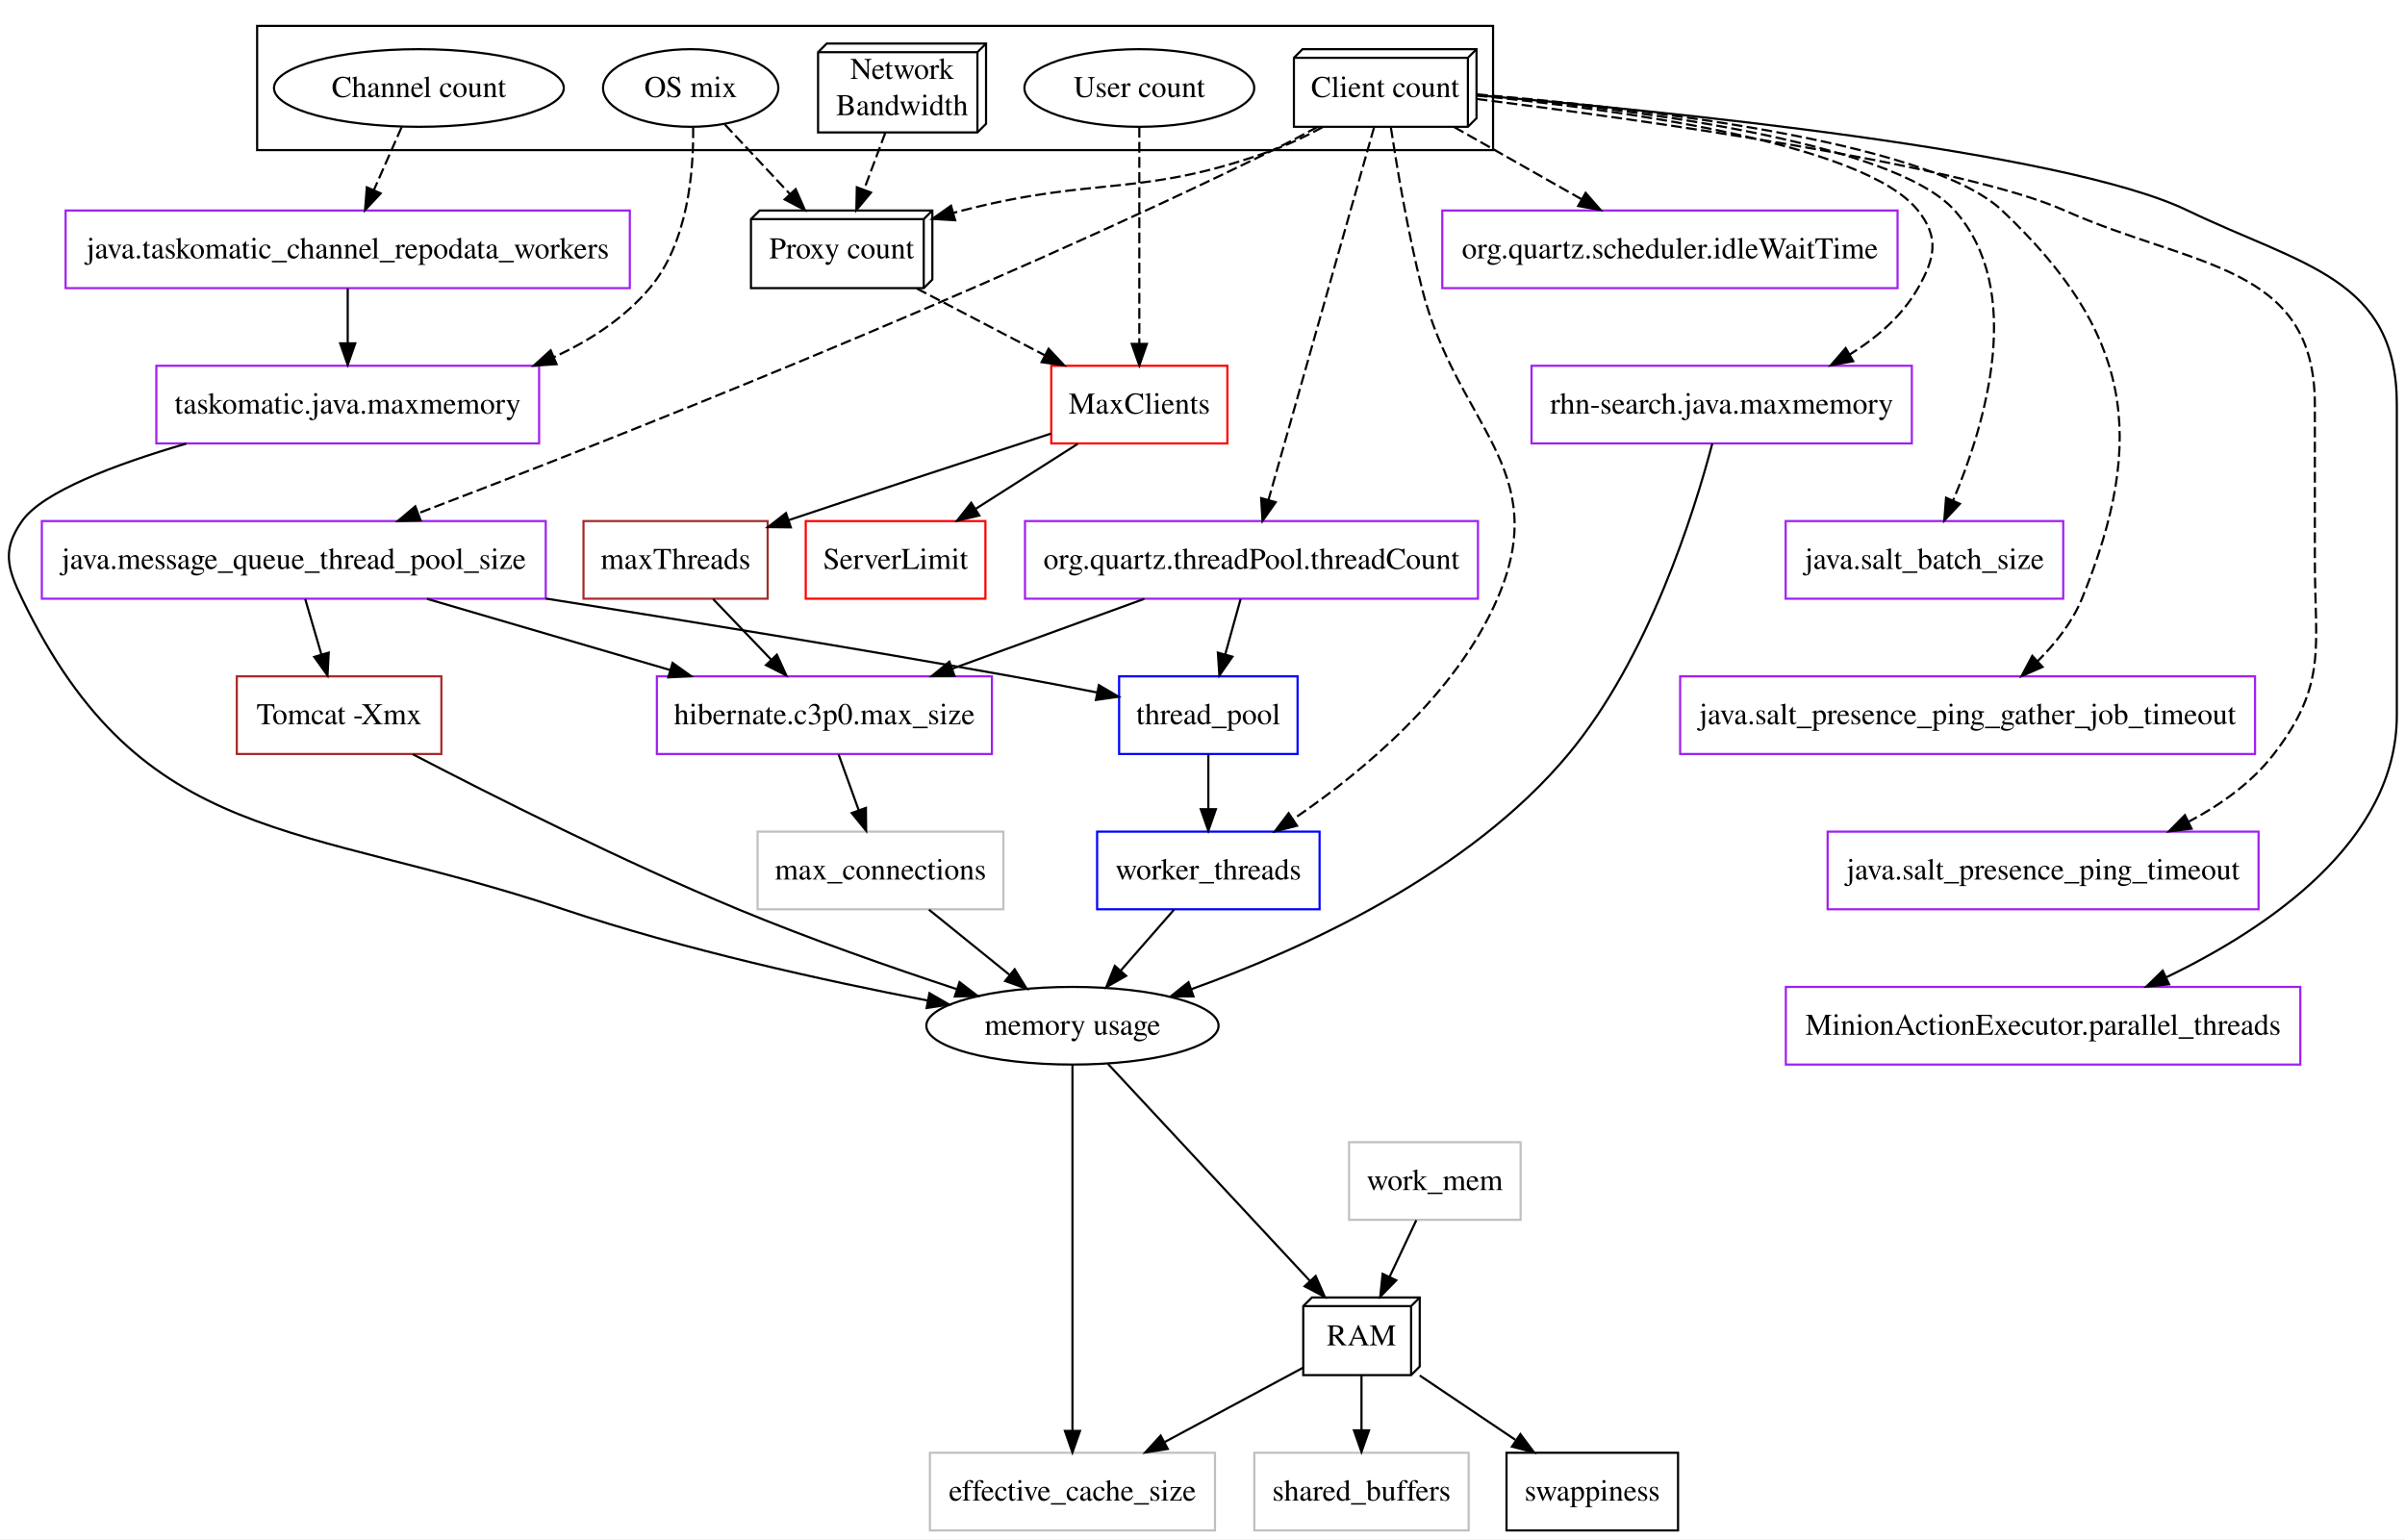
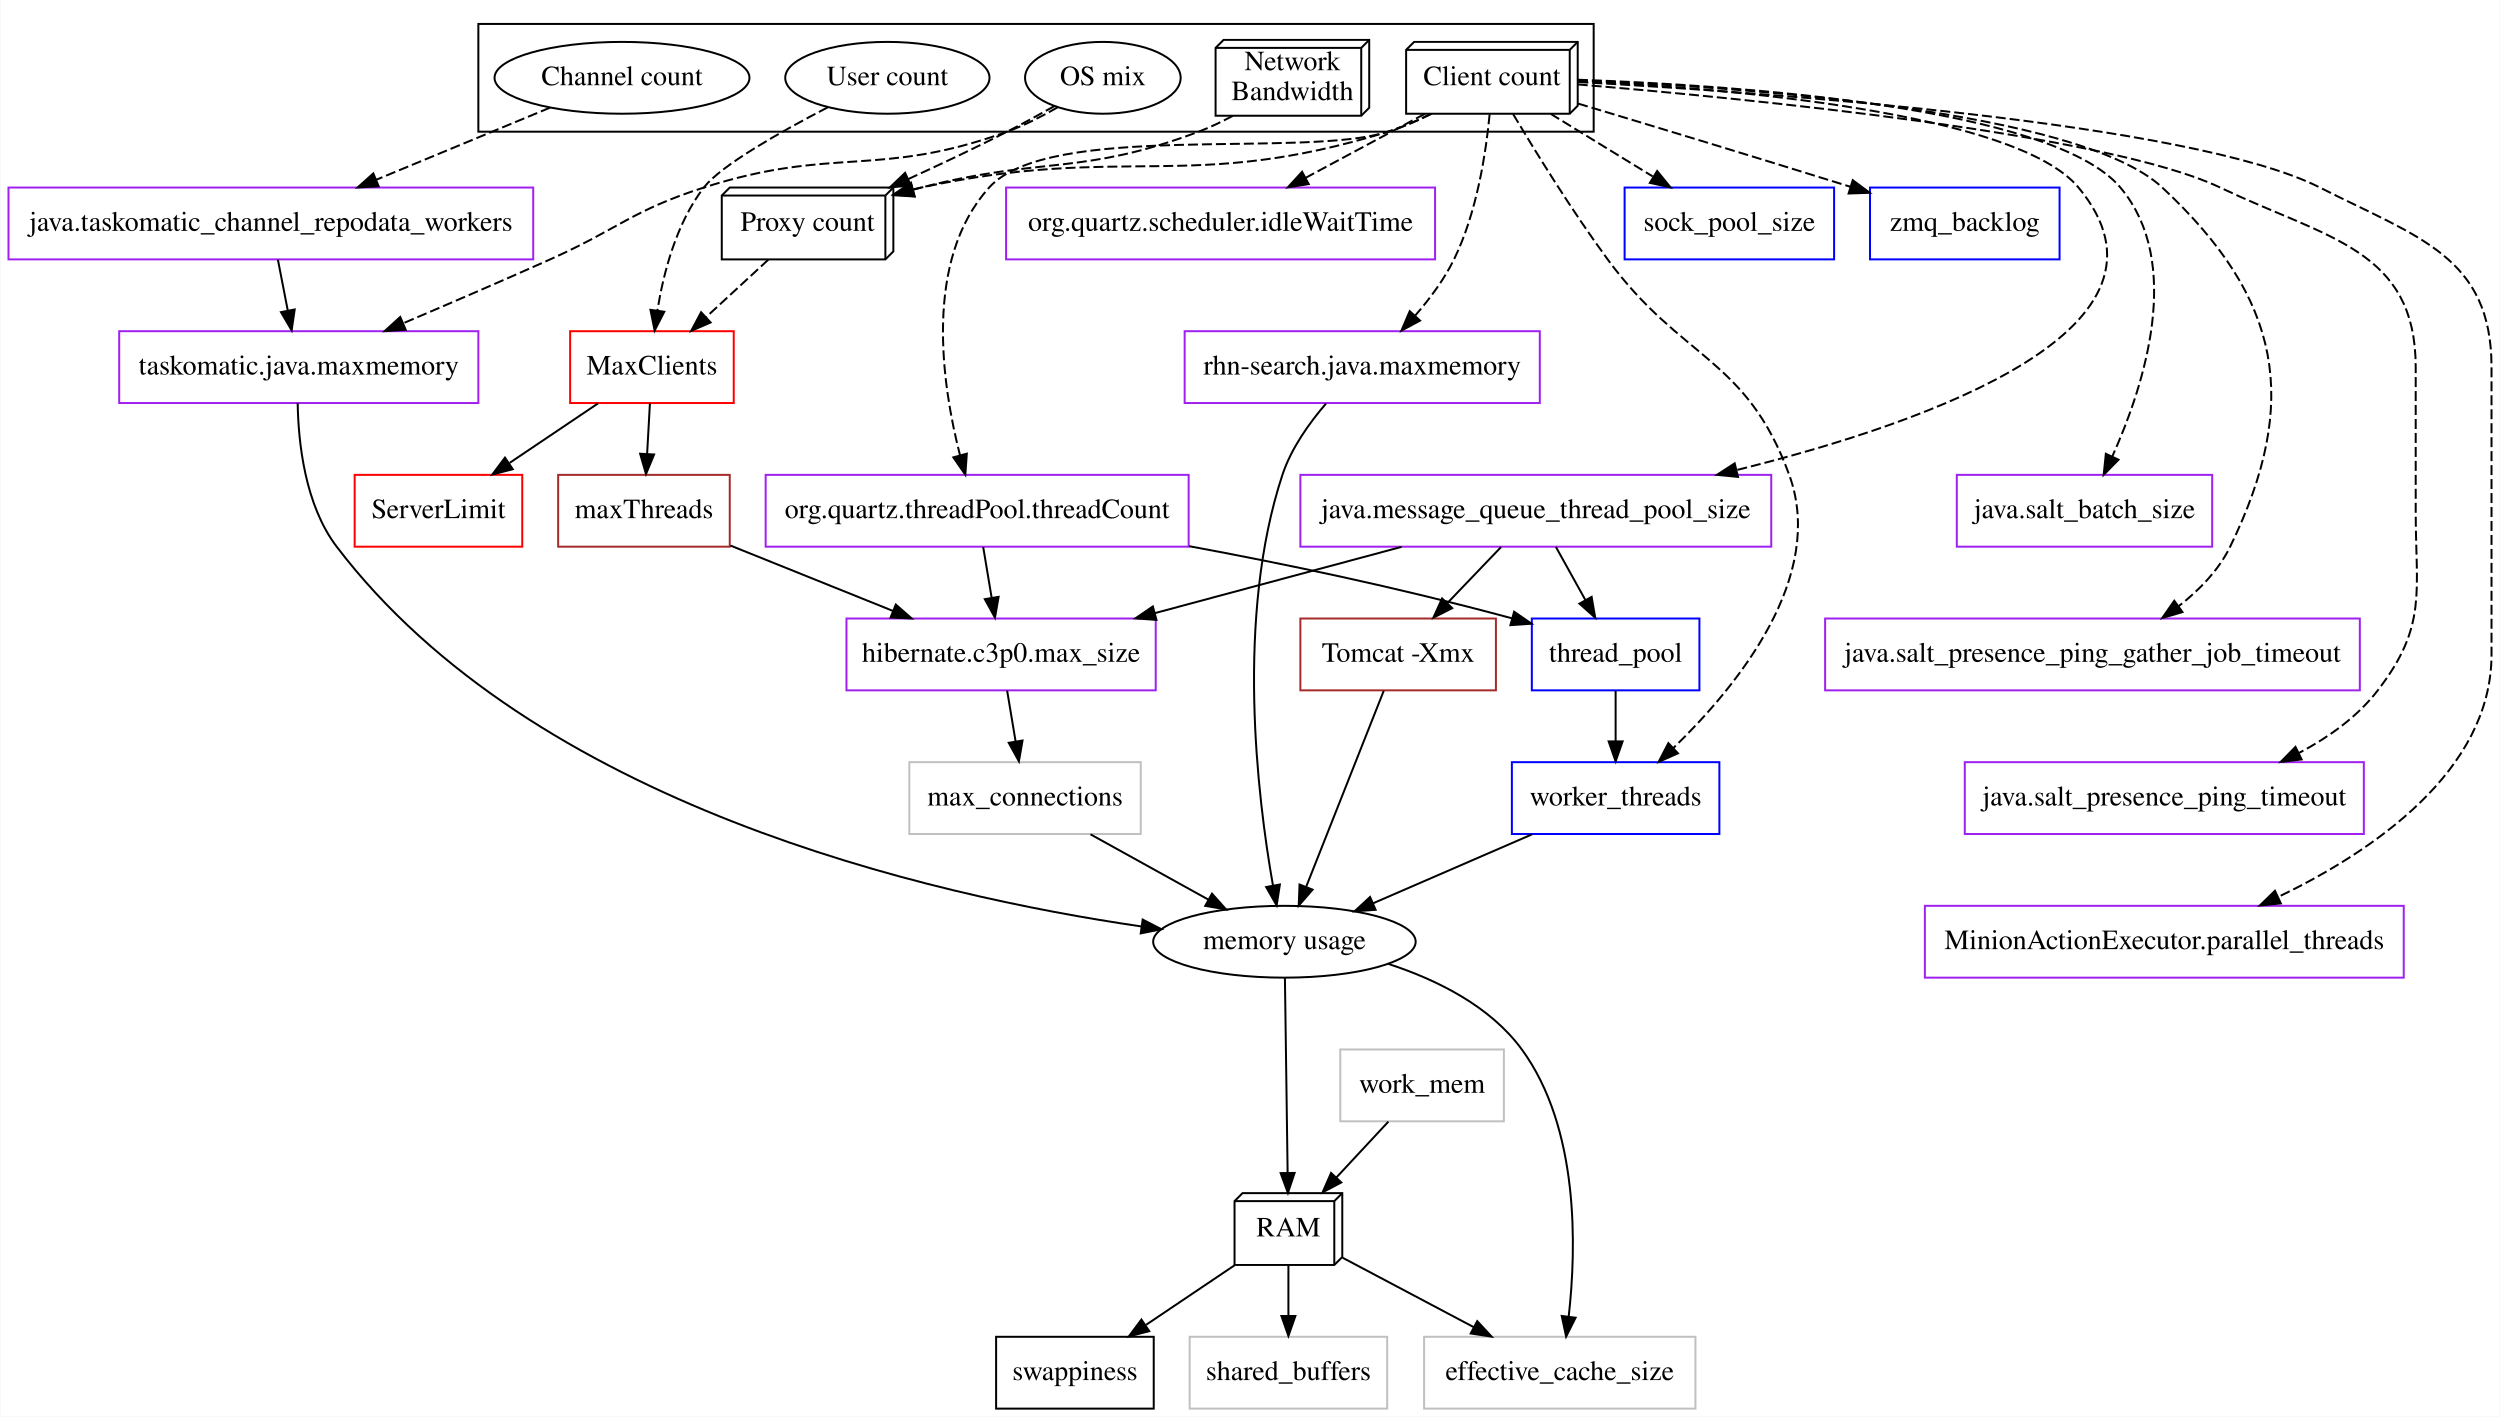
- <svg xmlns="http://www.w3.org/2000/svg" width="1115pt" height="714pt" viewBox="0 0 1115 714">
-   <g id="graph0" class="graph" transform="scale(1 1) rotate(0) translate(4 709.6)">
-     <polygon fill="#ffffff" stroke="transparent" points="-4,4 -4,-709.6 1111.209,-709.6 1111.209,4 -4,4" />
+ <svg xmlns="http://www.w3.org/2000/svg" width="1253pt" height="710pt" viewBox="0.00 0.00 1252.50 710.00">
+   <g id="graph0" class="graph" transform="scale(1 1) rotate(0) translate(4 706)">
+     <polygon fill="#ffffff" stroke="transparent" points="-4,4 -4,-706 1248.5,-706 1248.5,4 -4,4" />
    <g id="clust1" class="cluster">
-       <polygon fill="none" stroke="#000000" points="115.209,-640 115.209,-697.6 688.209,-697.6 688.209,-640 115.209,-640" />
+       <polygon fill="none" stroke="#000000" points="235.5,-640 235.5,-694 794.5,-694 794.5,-640 235.5,-640" />
    </g>
    <g id="node1" class="node">
-       <polygon fill="none" stroke="#000000" points="453.149,-689.402 379.269,-689.402 375.269,-685.402 375.269,-648.198 449.149,-648.198 453.149,-652.198 453.149,-689.402" />
-       <polyline fill="none" stroke="#000000" points="449.149,-685.402 375.269,-685.402 " />
-       <polyline fill="none" stroke="#000000" points="449.149,-685.402 449.149,-648.198 " />
-       <polyline fill="none" stroke="#000000" points="449.149,-685.402 453.149,-689.402 " />
-       <text text-anchor="middle" x="414.209" y="-673" font-family="Times,serif" font-size="14.00" fill="#000000">Network</text>
-       <text text-anchor="middle" x="414.209" y="-656.2" font-family="Times,serif" font-size="14.00" fill="#000000">Bandwidth</text>
+       <polygon fill="none" stroke="#000000" points="682,-686 609,-686 605,-682 605,-648 678,-648 682,-652 682,-686" />
+       <polyline fill="none" stroke="#000000" points="678,-682 605,-682 " />
+       <polyline fill="none" stroke="#000000" points="678,-682 678,-648 " />
+       <polyline fill="none" stroke="#000000" points="678,-682 682,-686 " />
+       <text text-anchor="middle" x="643.5" y="-670.8" font-family="Times,serif" font-size="14.00" fill="#000000">Network</text>
+       <text text-anchor="middle" x="643.5" y="-655.8" font-family="Times,serif" font-size="14.00" fill="#000000">Bandwidth</text>
    </g>
    <g id="node13" class="node">
-       <polygon fill="none" stroke="#000000" points="428.258,-612 348.161,-612 344.161,-608 344.161,-576 424.258,-576 428.258,-580 428.258,-612" />
-       <polyline fill="none" stroke="#000000" points="424.258,-608 344.161,-608 " />
-       <polyline fill="none" stroke="#000000" points="424.258,-608 424.258,-576 " />
-       <polyline fill="none" stroke="#000000" points="424.258,-608 428.258,-612 " />
-       <text text-anchor="middle" x="386.209" y="-589.8" font-family="Times,serif" font-size="14.00" fill="#000000">Proxy count</text>
+       <polygon fill="none" stroke="#000000" points="443.5,-612 361.5,-612 357.5,-608 357.5,-576 439.5,-576 443.5,-580 443.5,-612" />
+       <polyline fill="none" stroke="#000000" points="439.5,-608 357.5,-608 " />
+       <polyline fill="none" stroke="#000000" points="439.5,-608 439.5,-576 " />
+       <polyline fill="none" stroke="#000000" points="439.5,-608 443.5,-612 " />
+       <text text-anchor="middle" x="400.5" y="-590.3" font-family="Times,serif" font-size="14.00" fill="#000000">Proxy count</text>
+     </g>
+     <g id="edge14" class="edge">
+       <path fill="none" stroke="#000000" stroke-dasharray="5,2" d="M613.611,-647.937C608.072,-644.957 602.224,-642.155 596.5,-640 537.523,-617.794 518.523,-627.733 457.5,-612 456.228,-611.672 454.943,-611.333 453.648,-610.984" />
+       <polygon fill="#000000" stroke="#000000" points="454.194,-607.501 443.62,-608.151 452.292,-614.237 454.194,-607.501" />
+     </g>
+     <g id="node2" class="node">
+       <polygon fill="none" stroke="#000000" points="786.5,-685 704.5,-685 700.5,-681 700.5,-649 782.5,-649 786.5,-653 786.5,-685" />
+       <polyline fill="none" stroke="#000000" points="782.5,-681 700.5,-681 " />
+       <polyline fill="none" stroke="#000000" points="782.5,-681 782.5,-649 " />
+       <polyline fill="none" stroke="#000000" points="782.5,-681 786.5,-685 " />
+       <text text-anchor="middle" x="743.5" y="-663.3" font-family="Times,serif" font-size="14.00" fill="#000000">Client count</text>
+     </g>
+     <g id="node7" class="node">
+       <polygon fill="none" stroke="#a020f0" points="883.5,-468 647.5,-468 647.5,-432 883.5,-432 883.5,-468" />
+       <text text-anchor="middle" x="765.5" y="-446.3" font-family="Times,serif" font-size="14.00" fill="#000000">java.message_queue_thread_pool_size</text>
+     </g>
+     <g id="edge2" class="edge">
+       <path fill="none" stroke="#000000" stroke-dasharray="5,2" d="M786.639,-665.443C860.46,-661.772 1006.112,-649.804 1037.5,-612 1095.434,-542.223 965.683,-495.094 866.124,-470.405" />
+       <polygon fill="#000000" stroke="#000000" points="866.831,-466.975 856.287,-468.013 865.177,-473.777 866.831,-466.975" />
+     </g>
+     <g id="node8" class="node">
+       <polygon fill="none" stroke="#a020f0" points="1104.5,-468 976.5,-468 976.5,-432 1104.5,-432 1104.5,-468" />
+       <text text-anchor="middle" x="1040.5" y="-446.3" font-family="Times,serif" font-size="14.00" fill="#000000">java.salt_batch_size</text>
+     </g>
+     <g id="edge3" class="edge">
+       <path fill="none" stroke="#000000" stroke-dasharray="5,2" d="M786.594,-666.045C864.584,-663.309 1024.254,-652.744 1058.5,-612 1090.288,-574.181 1070.347,-512.6 1054.449,-477.257" />
+       <polygon fill="#000000" stroke="#000000" points="1057.534,-475.593 1050.118,-468.026 1051.197,-478.566 1057.534,-475.593" />
+     </g>
+     <g id="node9" class="node">
+       <polygon fill="none" stroke="#a020f0" points="1178.5,-396 910.5,-396 910.5,-360 1178.5,-360 1178.5,-396" />
+       <text text-anchor="middle" x="1044.5" y="-374.3" font-family="Times,serif" font-size="14.00" fill="#000000">java.salt_presence_ping_gather_job_timeout</text>
+     </g>
+     <g id="edge4" class="edge">
+       <path fill="none" stroke="#000000" stroke-dasharray="5,2" d="M786.638,-665.728C867.555,-662.439 1037.733,-650.956 1079.5,-612 1139.037,-556.469 1149.16,-505.19 1113.5,-432 1107.77,-420.239 1098.101,-410.285 1087.788,-402.252" />
+       <polygon fill="#000000" stroke="#000000" points="1089.597,-399.241 1079.441,-396.223 1085.499,-404.916 1089.597,-399.241" />
+     </g>
+     <g id="node10" class="node">
+       <polygon fill="none" stroke="#a020f0" points="1180.5,-324 980.5,-324 980.5,-288 1180.5,-288 1180.5,-324" />
+       <text text-anchor="middle" x="1080.5" y="-302.3" font-family="Times,serif" font-size="14.00" fill="#000000">java.salt_presence_ping_timeout</text>
+     </g>
+     <g id="edge5" class="edge">
+       <path fill="none" stroke="#000000" stroke-dasharray="5,2" d="M786.517,-663.686C870.328,-656.716 1052.209,-638.929 1108.5,-612 1161.846,-586.48 1206.5,-581.136 1206.5,-522 1206.5,-522 1206.5,-522 1206.5,-450 1206.5,-409.118 1212.427,-392.403 1187.5,-360 1177.308,-346.752 1162.977,-336.501 1148.109,-328.671" />
+       <polygon fill="#000000" stroke="#000000" points="1149.332,-325.372 1138.813,-324.103 1146.244,-331.655 1149.332,-325.372" />
+     </g>
+     <g id="node11" class="node">
+       <polygon fill="none" stroke="#a020f0" points="591.5,-468 379.5,-468 379.5,-432 591.5,-432 591.5,-468" />
+       <text text-anchor="middle" x="485.5" y="-446.3" font-family="Times,serif" font-size="14.00" fill="#000000">org.quartz.threadPool.threadCount</text>
+     </g>
+     <g id="edge6" class="edge">
+       <path fill="none" stroke="#000000" stroke-dasharray="5,2" d="M712.896,-648.935C706.041,-645.511 698.671,-642.289 691.5,-640 648.748,-626.352 521.573,-645.311 491.5,-612 458.628,-575.589 467.736,-513.664 476.898,-477.845" />
+       <polygon fill="#000000" stroke="#000000" points="480.315,-478.62 479.573,-468.051 473.562,-476.776 480.315,-478.62" />
+     </g>
+     <g id="node12" class="node">
+       <polygon fill="none" stroke="#a020f0" points="715,-612 500,-612 500,-576 715,-576 715,-612" />
+       <text text-anchor="middle" x="607.5" y="-590.3" font-family="Times,serif" font-size="14.00" fill="#000000">org.quartz.scheduler.idleWaitTime</text>
+     </g>
+     <g id="edge7" class="edge">
+       <path fill="none" stroke="#000000" stroke-dasharray="5,2" d="M709.882,-648.955C691.819,-639.26 669.364,-627.207 650.09,-616.861" />
+       <polygon fill="#000000" stroke="#000000" points="651.669,-613.736 641.203,-612.09 648.358,-619.904 651.669,-613.736" />
+     </g>
+     <g id="edge8" class="edge">
+       <path fill="none" stroke="#000000" stroke-dasharray="5,2" d="M713.208,-648.965C706.273,-645.495 698.791,-642.247 691.5,-640 591.405,-609.146 559.886,-634.089 457.5,-612 456.216,-611.723 454.92,-611.429 453.616,-611.121" />
+       <polygon fill="#000000" stroke="#000000" points="454.089,-607.629 443.532,-608.52 452.341,-614.407 454.089,-607.629" />
+     </g>
+     <g id="node14" class="node">
+       <polygon fill="none" stroke="#a020f0" points="767.5,-540 589.5,-540 589.5,-504 767.5,-504 767.5,-540" />
+       <text text-anchor="middle" x="678.5" y="-518.3" font-family="Times,serif" font-size="14.00" fill="#000000">rhn-search.java.maxmemory</text>
+     </g>
+     <g id="edge9" class="edge">
+       <path fill="none" stroke="#000000" stroke-dasharray="5,2" d="M742.35,-648.699C740.559,-629.682 736.006,-599.478 724.5,-576 719.571,-565.944 712.34,-556.218 705.063,-547.857" />
+       <polygon fill="#000000" stroke="#000000" points="707.478,-545.311 698.147,-540.292 702.312,-550.034 707.478,-545.311" />
+     </g>
+     <g id="node15" class="node">
+       <polygon fill="none" stroke="#0000ff" points="857.5,-324 753.5,-324 753.5,-288 857.5,-288 857.5,-324" />
+       <text text-anchor="middle" x="805.5" y="-302.3" font-family="Times,serif" font-size="14.00" fill="#000000">worker_threads</text>
+     </g>
+     <g id="edge10" class="edge">
+       <path fill="none" stroke="#000000" stroke-dasharray="5,2" d="M754.154,-648.747C765.302,-630.031 783.637,-600.305 801.5,-576 838.672,-525.423 870.972,-526.96 892.5,-468 911.152,-416.918 866.461,-362.089 834.466,-331.116" />
+       <polygon fill="#000000" stroke="#000000" points="836.736,-328.446 827.055,-324.141 831.939,-333.544 836.736,-328.446" />
+     </g>
+     <g id="node16" class="node">
+       <polygon fill="none" stroke="#0000ff" points="915,-612 810,-612 810,-576 915,-576 915,-612" />
+       <text text-anchor="middle" x="862.5" y="-590.3" font-family="Times,serif" font-size="14.00" fill="#000000">sock_pool_size</text>
+     </g>
+     <g id="edge11" class="edge">
+       <path fill="none" stroke="#000000" stroke-dasharray="5,2" d="M772.916,-648.955C788.363,-639.479 807.482,-627.751 824.085,-617.566" />
+       <polygon fill="#000000" stroke="#000000" points="826.316,-620.303 833.01,-612.09 822.656,-614.336 826.316,-620.303" />
+     </g>
+     <g id="node17" class="node">
+       <polygon fill="none" stroke="#0000ff" points="1028,-612 933,-612 933,-576 1028,-576 1028,-612" />
+       <text text-anchor="middle" x="980.5" y="-590.3" font-family="Times,serif" font-size="14.00" fill="#000000">zmq_backlog</text>
    </g>
    <g id="edge12" class="edge">
-       <path fill="none" stroke="#000000" stroke-dasharray="5,2" d="M406.41,-647.964C403.353,-639.798 399.802,-630.312 396.537,-621.591" />
-       <polygon fill="#000000" stroke="#000000" points="399.799,-620.32 393.015,-612.182 393.243,-622.774 399.799,-620.32" />
-     </g>
-     <g id="node2" class="node">
-       <polygon fill="none" stroke="#000000" points="680.538,-686.8 599.881,-686.8 595.881,-682.8 595.881,-650.8 676.538,-650.8 680.538,-654.8 680.538,-686.8" />
-       <polyline fill="none" stroke="#000000" points="676.538,-682.8 595.881,-682.8 " />
-       <polyline fill="none" stroke="#000000" points="676.538,-682.8 676.538,-650.8 " />
-       <polyline fill="none" stroke="#000000" points="676.538,-682.8 680.538,-686.8 " />
-       <text text-anchor="middle" x="638.209" y="-664.6" font-family="Times,serif" font-size="14.00" fill="#000000">Client count</text>
-     </g>
-     <g id="node7" class="node">
-       <polygon fill="none" stroke="#a020f0" points="249.017,-468 15.401,-468 15.401,-432 249.017,-432 249.017,-468" />
-       <text text-anchor="middle" x="132.209" y="-445.8" font-family="Times,serif" font-size="14.00" fill="#000000">java.message_queue_thread_pool_size</text>
-     </g>
-     <g id="edge2" class="edge">
-       <path fill="none" stroke="#000000" stroke-dasharray="5,2" d="M606.853,-650.773C600.109,-647.082 592.974,-643.316 586.209,-640 446.998,-571.764 277.051,-504.806 189.874,-471.595" />
-       <polygon fill="#000000" stroke="#000000" points="191.016,-468.284 180.424,-468.003 188.529,-474.828 191.016,-468.284" />
-     </g>
-     <g id="node8" class="node">
-       <polygon fill="none" stroke="#a020f0" points="952.554,-468 823.864,-468 823.864,-432 952.554,-432 952.554,-468" />
-       <text text-anchor="middle" x="888.209" y="-445.8" font-family="Times,serif" font-size="14.00" fill="#000000">java.salt_batch_size</text>
-     </g>
-     <g id="edge3" class="edge">
-       <path fill="none" stroke="#000000" stroke-dasharray="5,2" d="M680.665,-665.636C747.66,-659.704 873.28,-644.463 902.209,-612 934.999,-575.205 916.554,-513.252 901.505,-477.568" />
-       <polygon fill="#000000" stroke="#000000" points="904.631,-475.983 897.396,-468.243 898.226,-478.805 904.631,-475.983" />
-     </g>
-     <g id="node9" class="node">
-       <polygon fill="none" stroke="#a020f0" points="1041.472,-396 774.947,-396 774.947,-360 1041.472,-360 1041.472,-396" />
-       <text text-anchor="middle" x="908.209" y="-373.8" font-family="Times,serif" font-size="14.00" fill="#000000">java.salt_presence_ping_gather_job_timeout</text>
-     </g>
-     <g id="edge4" class="edge">
-       <path fill="none" stroke="#000000" stroke-dasharray="5,2" d="M680.71,-665.828C751.603,-660.006 889.641,-644.702 924.209,-612 983.539,-555.872 992.111,-507.601 961.209,-432 956.75,-421.091 948.907,-411.195 940.599,-402.943" />
-       <polygon fill="#000000" stroke="#000000" points="942.964,-400.364 933.252,-396.13 938.205,-405.497 942.964,-400.364" />
-     </g>
-     <g id="node10" class="node">
-       <polygon fill="none" stroke="#a020f0" points="1043.101,-324 843.318,-324 843.318,-288 1043.101,-288 1043.101,-324" />
-       <text text-anchor="middle" x="943.209" y="-301.8" font-family="Times,serif" font-size="14.00" fill="#000000">java.salt_presence_ping_timeout</text>
-     </g>
-     <g id="edge5" class="edge">
-       <path fill="none" stroke="#000000" stroke-dasharray="5,2" d="M680.61,-663.705C754.83,-654.365 904.987,-633.484 953.209,-612 1012.814,-585.444 1069.209,-587.253 1069.209,-522 1069.209,-522 1069.209,-522 1069.209,-450 1069.209,-409.118 1075.137,-392.403 1050.209,-360 1040.017,-346.752 1025.687,-336.501 1010.818,-328.671" />
-       <polygon fill="#000000" stroke="#000000" points="1012.041,-325.372 1001.522,-324.103 1008.954,-331.655 1012.041,-325.372" />
-     </g>
-     <g id="node11" class="node">
-       <polygon fill="none" stroke="#a020f0" points="681.211,-468 471.207,-468 471.207,-432 681.211,-432 681.211,-468" />
-       <text text-anchor="middle" x="576.209" y="-445.8" font-family="Times,serif" font-size="14.00" fill="#000000">org.quartz.threadPool.threadCount</text>
-     </g>
-     <g id="edge6" class="edge">
-       <path fill="none" stroke="#000000" stroke-dasharray="5,2" d="M633.03,-650.522C622.176,-612.217 596.986,-523.321 584.104,-477.861" />
-       <polygon fill="#000000" stroke="#000000" points="587.424,-476.74 581.33,-468.072 580.689,-478.648 587.424,-476.74" />
-     </g>
-     <g id="node12" class="node">
-       <polygon fill="none" stroke="#a020f0" points="875.745,-612 664.673,-612 664.673,-576 875.745,-576 875.745,-612" />
-       <text text-anchor="middle" x="770.209" y="-589.8" font-family="Times,serif" font-size="14.00" fill="#000000">org.quartz.scheduler.idleWaitTime</text>
-     </g>
-     <g id="edge7" class="edge">
-       <path fill="none" stroke="#000000" stroke-dasharray="5,2" d="M670.163,-650.693C687.947,-640.615 710.274,-627.963 729.321,-617.17" />
-       <polygon fill="#000000" stroke="#000000" points="731.118,-620.175 738.092,-612.199 727.667,-614.085 731.118,-620.175" />
-     </g>
-     <g id="edge8" class="edge">
-       <path fill="none" stroke="#000000" stroke-dasharray="5,2" d="M609.271,-650.682C601.955,-646.693 593.968,-642.823 586.209,-640 524.939,-617.71 505.356,-628.227 442.209,-612 440.787,-611.635 439.349,-611.254 437.899,-610.86" />
-       <polygon fill="#000000" stroke="#000000" points="438.827,-607.485 428.25,-608.105 436.905,-614.216 438.827,-607.485" />
-     </g>
-     <g id="node14" class="node">
-       <polygon fill="none" stroke="#a020f0" points="882.361,-540 706.058,-540 706.058,-504 882.361,-504 882.361,-540" />
-       <text text-anchor="middle" x="794.209" y="-517.8" font-family="Times,serif" font-size="14.00" fill="#000000">rhn-search.java.maxmemory</text>
-     </g>
-     <g id="edge9" class="edge">
-       <path fill="none" stroke="#000000" stroke-dasharray="5,2" d="M680.63,-665.288C744.375,-659.031 860.098,-643.541 885.209,-612 895.175,-599.483 893.126,-589.904 885.209,-576 877.897,-563.159 866.196,-553.056 853.586,-545.238" />
-       <polygon fill="#000000" stroke="#000000" points="855.171,-542.113 844.753,-540.186 851.696,-548.189 855.171,-542.113" />
-     </g>
-     <g id="node15" class="node">
-       <polygon fill="none" stroke="#0000ff" points="607.777,-324 504.642,-324 504.642,-288 607.777,-288 607.777,-324" />
-       <text text-anchor="middle" x="556.209" y="-301.8" font-family="Times,serif" font-size="14.00" fill="#000000">worker_threads</text>
-     </g>
-     <g id="edge10" class="edge">
-       <path fill="none" stroke="#000000" stroke-dasharray="5,2" d="M640.828,-650.509C643.695,-631.681 648.754,-601.568 655.209,-576 671.331,-512.14 716.347,-492.455 690.209,-432 671.015,-387.604 627.625,-351.635 595.39,-329.663" />
-       <polygon fill="#000000" stroke="#000000" points="597.307,-326.733 587.041,-324.111 593.431,-332.563 597.307,-326.733" />
-     </g>
-     <g id="node16" class="node">
-       <polygon fill="none" stroke="#a020f0" points="1062.472,-252 823.947,-252 823.947,-216 1062.472,-216 1062.472,-252" />
-       <text text-anchor="middle" x="943.209" y="-229.8" font-family="Times,serif" font-size="14.00" fill="#000000">MinionActionExecutor.parallel_threads</text>
-     </g>
-     <g id="edge11" class="edge">
-       <path fill="none" stroke="#000000" d="M680.757,-665.462C765.6,-658.295 952.625,-639.799 1010.209,-612 1063.17,-586.433 1107.209,-580.81 1107.209,-522 1107.209,-522 1107.209,-522 1107.209,-378 1107.209,-319.566 1047.693,-279.277 1000.367,-256.477" />
-       <polygon fill="#000000" stroke="#000000" points="1001.628,-253.203 991.086,-252.15 998.67,-259.548 1001.628,-253.203" />
+       <path fill="none" stroke="#000000" stroke-dasharray="5,2" d="M786.714,-654.081C821.27,-643.702 871.205,-628.598 923.14,-612.406" />
+       <polygon fill="#000000" stroke="#000000" points="924.356,-615.693 932.858,-609.371 922.269,-609.011 924.356,-615.693" />
+     </g>
+     <g id="node18" class="node">
+       <polygon fill="none" stroke="#a020f0" points="1200.5,-252 960.5,-252 960.5,-216 1200.5,-216 1200.5,-252" />
+       <text text-anchor="middle" x="1080.5" y="-230.3" font-family="Times,serif" font-size="14.00" fill="#000000">MinionActionExecutor.parallel_threads</text>
+     </g>
+     <g id="edge13" class="edge">
+       <path fill="none" stroke="#000000" stroke-dasharray="5,2" d="M786.82,-664.885C879.559,-659.779 1094.105,-644.706 1158.5,-612 1207.828,-586.947 1244.5,-577.326 1244.5,-522 1244.5,-522 1244.5,-522 1244.5,-378 1244.5,-319.566 1184.983,-279.277 1137.658,-256.477" />
+       <polygon fill="#000000" stroke="#000000" points="1138.919,-253.203 1128.377,-252.15 1135.961,-259.548 1138.919,-253.203" />
    </g>
    <g id="node3" class="node">
-       <ellipse fill="none" stroke="#000000" cx="190.209" cy="-668.8" rx="67.179" ry="18" />
-       <text text-anchor="middle" x="190.209" y="-664.6" font-family="Times,serif" font-size="14.00" fill="#000000">Channel count</text>
+       <ellipse fill="none" stroke="#000000" cx="307.5" cy="-667" rx="63.889" ry="18" />
+       <text text-anchor="middle" x="307.5" y="-663.3" font-family="Times,serif" font-size="14.00" fill="#000000">Channel count</text>
    </g>
    <g id="node6" class="node">
-       <polygon fill="none" stroke="#a020f0" points="287.996,-612 26.422,-612 26.422,-576 287.996,-576 287.996,-612" />
-       <text text-anchor="middle" x="157.209" y="-589.8" font-family="Times,serif" font-size="14.00" fill="#000000">java.taskomatic_channel_repodata_workers</text>
+       <polygon fill="none" stroke="#a020f0" points="263,-612 0,-612 0,-576 263,-576 263,-612" />
+       <text text-anchor="middle" x="131.5" y="-590.3" font-family="Times,serif" font-size="14.00" fill="#000000">java.taskomatic_channel_repodata_workers</text>
    </g>
    <g id="edge1" class="edge">
-       <path fill="none" stroke="#000000" stroke-dasharray="5,2" d="M182.221,-650.693C178.358,-641.938 173.638,-631.24 169.344,-621.505" />
-       <polygon fill="#000000" stroke="#000000" points="172.477,-619.936 165.238,-612.199 166.073,-622.761 172.477,-619.936" />
+       <path fill="none" stroke="#000000" stroke-dasharray="5,2" d="M271.459,-652.051C246.34,-641.633 212.423,-627.564 184.268,-615.887" />
+       <polygon fill="#000000" stroke="#000000" points="185.539,-612.625 174.962,-612.027 182.857,-619.091 185.539,-612.625" />
    </g>
    <g id="node4" class="node">
-       <ellipse fill="none" stroke="#000000" cx="316.209" cy="-668.8" rx="40.63" ry="18" />
-       <text text-anchor="middle" x="316.209" y="-664.6" font-family="Times,serif" font-size="14.00" fill="#000000">OS mix</text>
-     </g>
-     <g id="edge13" class="edge">
-       <path fill="none" stroke="#000000" stroke-dasharray="5,2" d="M332.093,-651.827C340.987,-642.323 352.257,-630.281 362.206,-619.649" />
-       <polygon fill="#000000" stroke="#000000" points="364.888,-621.906 369.165,-612.213 359.776,-617.123 364.888,-621.906" />
-     </g>
-     <g id="node17" class="node">
-       <polygon fill="none" stroke="#a020f0" points="245.942,-540 68.477,-540 68.477,-504 245.942,-504 245.942,-540" />
-       <text text-anchor="middle" x="157.209" y="-517.8" font-family="Times,serif" font-size="14.00" fill="#000000">taskomatic.java.maxmemory</text>
-     </g>
-     <g id="edge14" class="edge">
-       <path fill="none" stroke="#000000" stroke-dasharray="5,2" d="M317.349,-650.552C317.63,-630.068 314.95,-596.965 297.209,-576 285.424,-562.073 269.61,-551.725 252.853,-544.04" />
-       <polygon fill="#000000" stroke="#000000" points="254.038,-540.74 243.466,-540.039 251.293,-547.18 254.038,-540.74" />
+       <ellipse fill="none" stroke="#000000" cx="548.5" cy="-667" rx="38.993" ry="18" />
+       <text text-anchor="middle" x="548.5" y="-663.3" font-family="Times,serif" font-size="14.00" fill="#000000">OS mix</text>
+     </g>
+     <g id="edge15" class="edge">
+       <path fill="none" stroke="#000000" stroke-dasharray="5,2" d="M524.289,-652.877C516.738,-648.609 508.336,-643.998 500.5,-640 484.563,-631.869 466.907,-623.533 450.922,-616.229" />
+       <polygon fill="#000000" stroke="#000000" points="452.282,-613.002 441.729,-612.057 449.389,-619.377 452.282,-613.002" />
+     </g>
+     <g id="node19" class="node">
+       <polygon fill="none" stroke="#a020f0" points="235.5,-540 55.5,-540 55.5,-504 235.5,-504 235.5,-540" />
+       <text text-anchor="middle" x="145.5" y="-518.3" font-family="Times,serif" font-size="14.00" fill="#000000">taskomatic.java.maxmemory</text>
+     </g>
+     <g id="edge16" class="edge">
+       <path fill="none" stroke="#000000" stroke-dasharray="5,2" d="M525.802,-652.204C518.038,-647.702 509.131,-643.124 500.5,-640 435.909,-616.621 413.923,-632.939 348.5,-612 312.52,-600.484 305.977,-591.443 271.5,-576 247.459,-565.232 220.652,-553.68 197.965,-544.036" />
+       <polygon fill="#000000" stroke="#000000" points="199.088,-540.71 188.515,-540.027 196.354,-547.154 199.088,-540.71" />
    </g>
    <g id="node5" class="node">
-       <ellipse fill="none" stroke="#000000" cx="524.209" cy="-668.8" rx="53.27" ry="18" />
-       <text text-anchor="middle" x="524.209" y="-664.6" font-family="Times,serif" font-size="14.00" fill="#000000">User count</text>
-     </g>
-     <g id="node18" class="node">
-       <polygon fill="none" stroke="#ff0000" points="565.037,-540 483.382,-540 483.382,-504 565.037,-504 565.037,-540" />
-       <text text-anchor="middle" x="524.209" y="-517.8" font-family="Times,serif" font-size="14.00" fill="#000000">MaxClients</text>
-     </g>
-     <g id="edge16" class="edge">
-       <path fill="none" stroke="#000000" stroke-dasharray="5,2" d="M524.209,-650.799C524.209,-625.706 524.209,-579.96 524.209,-550.285" />
-       <polygon fill="#000000" stroke="#000000" points="527.709,-550.148 524.209,-540.148 520.709,-550.148 527.709,-550.148" />
+       <ellipse fill="none" stroke="#000000" cx="440.5" cy="-667" rx="51.191" ry="18" />
+       <text text-anchor="middle" x="440.5" y="-663.3" font-family="Times,serif" font-size="14.00" fill="#000000">User count</text>
+     </g>
+     <g id="node20" class="node">
+       <polygon fill="none" stroke="#ff0000" points="363.5,-540 281.5,-540 281.5,-504 363.5,-504 363.5,-540" />
+       <text text-anchor="middle" x="322.5" y="-518.3" font-family="Times,serif" font-size="14.00" fill="#000000">MaxClients</text>
+     </g>
+     <g id="edge18" class="edge">
+       <path fill="none" stroke="#000000" stroke-dasharray="5,2" d="M410.625,-652.206C387.141,-640.037 357.019,-623.055 348.5,-612 334.762,-594.174 328.279,-569.324 325.222,-550.251" />
+       <polygon fill="#000000" stroke="#000000" points="328.687,-549.758 323.852,-540.331 321.753,-550.716 328.687,-549.758" />
+     </g>
+     <g id="edge23" class="edge">
+       <path fill="none" stroke="#000000" d="M135.033,-575.831C136.53,-568.131 138.31,-558.974 139.975,-550.417" />
+       <polygon fill="#000000" stroke="#000000" points="143.446,-550.898 141.92,-540.413 136.575,-549.561 143.446,-550.898" />
+     </g>
+     <g id="node21" class="node">
+       <polygon fill="none" stroke="#a020f0" points="575,-396 420,-396 420,-360 575,-360 575,-396" />
+       <text text-anchor="middle" x="497.5" y="-374.3" font-family="Times,serif" font-size="14.00" fill="#000000">hibernate.c3p0.max_size</text>
+     </g>
+     <g id="edge20" class="edge">
+       <path fill="none" stroke="#000000" d="M698.218,-431.924C660.625,-421.825 613.627,-409.198 574.56,-398.703" />
+       <polygon fill="#000000" stroke="#000000" points="575.375,-395.298 564.809,-396.083 573.559,-402.058 575.375,-395.298" />
+     </g>
+     <g id="node23" class="node">
+       <polygon fill="none" stroke="#0000ff" points="847.5,-396 763.5,-396 763.5,-360 847.5,-360 847.5,-396" />
+       <text text-anchor="middle" x="805.5" y="-374.3" font-family="Times,serif" font-size="14.00" fill="#000000">thread_pool</text>
    </g>
    <g id="edge21" class="edge">
-       <path fill="none" stroke="#000000" d="M157.209,-575.831C157.209,-568.131 157.209,-558.974 157.209,-550.417" />
-       <polygon fill="#000000" stroke="#000000" points="160.709,-550.413 157.209,-540.413 153.709,-550.413 160.709,-550.413" />
-     </g>
-     <g id="node19" class="node">
-       <polygon fill="none" stroke="#a020f0" points="455.879,-396 300.539,-396 300.539,-360 455.879,-360 455.879,-396" />
-       <text text-anchor="middle" x="378.209" y="-373.8" font-family="Times,serif" font-size="14.00" fill="#000000">hibernate.c3p0.max_size</text>
-     </g>
-     <g id="edge18" class="edge">
-       <path fill="none" stroke="#000000" d="M193.968,-431.924C228.182,-421.91 270.885,-409.412 306.562,-398.97" />
-       <polygon fill="#000000" stroke="#000000" points="307.811,-402.251 316.425,-396.083 305.845,-395.533 307.811,-402.251" />
-     </g>
-     <g id="node21" class="node">
-       <polygon fill="none" stroke="#0000ff" points="597.58,-396 514.838,-396 514.838,-360 597.58,-360 597.58,-396" />
-       <text text-anchor="middle" x="556.209" y="-373.8" font-family="Times,serif" font-size="14.00" fill="#000000">thread_pool</text>
+       <path fill="none" stroke="#000000" d="M775.594,-431.831C780.06,-423.793 785.408,-414.167 790.338,-405.292" />
+       <polygon fill="#000000" stroke="#000000" points="793.473,-406.855 795.27,-396.413 787.354,-403.455 793.473,-406.855" />
+     </g>
+     <g id="node24" class="node">
+       <polygon fill="none" stroke="#a52a2a" points="745.5,-396 647.5,-396 647.5,-360 745.5,-360 745.5,-396" />
+       <text text-anchor="middle" x="696.5" y="-374.3" font-family="Times,serif" font-size="14.00" fill="#000000">Tomcat -Xmx</text>
+     </g>
+     <g id="edge22" class="edge">
+       <path fill="none" stroke="#000000" d="M748.088,-431.831C739.979,-423.369 730.184,-413.149 721.318,-403.897" />
+       <polygon fill="#000000" stroke="#000000" points="723.592,-401.212 714.146,-396.413 718.538,-406.055 723.592,-401.212" />
+     </g>
+     <g id="edge30" class="edge">
+       <path fill="none" stroke="#000000" d="M488.528,-431.831C489.812,-424.131 491.338,-414.974 492.764,-406.417" />
+       <polygon fill="#000000" stroke="#000000" points="496.239,-406.853 494.431,-396.413 489.335,-405.702 496.239,-406.853" />
+     </g>
+     <g id="edge31" class="edge">
+       <path fill="none" stroke="#000000" d="M591.709,-432.256C638.895,-423.511 695.165,-411.907 753.572,-396.077" />
+       <polygon fill="#000000" stroke="#000000" points="754.628,-399.417 763.345,-393.394 752.775,-392.667 754.628,-399.417" />
+     </g>
+     <g id="edge17" class="edge">
+       <path fill="none" stroke="#000000" stroke-dasharray="5,2" d="M380.817,-575.831C371.395,-567.134 359.96,-556.578 349.72,-547.126" />
+       <polygon fill="#000000" stroke="#000000" points="351.898,-544.374 342.176,-540.163 347.151,-549.518 351.898,-544.374" />
+     </g>
+     <g id="node25" class="node">
+       <ellipse fill="none" stroke="#000000" cx="639.5" cy="-234" rx="65.789" ry="18" />
+       <text text-anchor="middle" x="639.5" y="-230.3" font-family="Times,serif" font-size="14.00" fill="#000000">memory usage</text>
+     </g>
+     <g id="edge35" class="edge">
+       <path fill="none" stroke="#000000" d="M660.342,-503.729C651.951,-493.991 642.888,-481.295 638.5,-468 615.044,-396.926 625.866,-306.961 633.778,-262.104" />
+       <polygon fill="#000000" stroke="#000000" points="637.229,-262.688 635.605,-252.218 630.346,-261.415 637.229,-262.688" />
+     </g>
+     <g id="edge40" class="edge">
+       <path fill="none" stroke="#000000" d="M763.611,-287.831C739.254,-277.267 708.576,-263.961 683.816,-253.221" />
+       <polygon fill="#000000" stroke="#000000" points="685.208,-250.01 674.641,-249.242 682.422,-256.432 685.208,-250.01" />
+     </g>
+     <g id="node32" class="node">
+       <polygon fill="none" stroke="#c0c0c0" points="749.5,-180 667.5,-180 667.5,-144 749.5,-144 749.5,-180" />
+       <text text-anchor="middle" x="708.5" y="-158.3" font-family="Times,serif" font-size="14.00" fill="#000000">work_mem</text>
+     </g>
+     <g id="edge36" class="edge">
+       <path fill="none" stroke="#000000" d="M144.947,-503.917C145.263,-484.296 148.544,-452.969 164.5,-432 262.902,-302.682 461.25,-257.173 567.853,-241.661" />
+       <polygon fill="#000000" stroke="#000000" points="568.462,-245.11 577.877,-240.252 567.487,-238.178 568.462,-245.11" />
+     </g>
+     <g id="node26" class="node">
+       <polygon fill="none" stroke="#a52a2a" points="361.5,-468 275.5,-468 275.5,-432 361.5,-432 361.5,-468" />
+       <text text-anchor="middle" x="318.5" y="-446.3" font-family="Times,serif" font-size="14.00" fill="#000000">maxThreads</text>
+     </g>
+     <g id="edge25" class="edge">
+       <path fill="none" stroke="#000000" d="M321.491,-503.831C321.063,-496.131 320.554,-486.974 320.079,-478.417" />
+       <polygon fill="#000000" stroke="#000000" points="323.572,-478.204 319.523,-468.413 316.583,-478.592 323.572,-478.204" />
+     </g>
+     <g id="node27" class="node">
+       <polygon fill="none" stroke="#ff0000" points="257.5,-468 173.5,-468 173.5,-432 257.5,-432 257.5,-468" />
+       <text text-anchor="middle" x="215.5" y="-446.3" font-family="Times,serif" font-size="14.00" fill="#000000">ServerLimit</text>
+     </g>
+     <g id="edge26" class="edge">
+       <path fill="none" stroke="#000000" d="M295.499,-503.831C282.067,-494.793 265.653,-483.748 251.196,-474.02" />
+       <polygon fill="#000000" stroke="#000000" points="252.743,-470.842 242.492,-468.163 248.835,-476.649 252.743,-470.842" />
+     </g>
+     <g id="node22" class="node">
+       <polygon fill="none" stroke="#c0c0c0" points="567.5,-324 451.5,-324 451.5,-288 567.5,-288 567.5,-324" />
+       <text text-anchor="middle" x="509.5" y="-302.3" font-family="Times,serif" font-size="14.00" fill="#000000">max_connections</text>
    </g>
    <g id="edge19" class="edge">
-       <path fill="none" stroke="#000000" d="M249.115,-432.053C313.047,-421.985 393.589,-408.886 465.209,-396 477.966,-393.705 491.696,-391.074 504.527,-388.544" />
-       <polygon fill="#000000" stroke="#000000" points="505.462,-391.927 514.588,-386.546 504.098,-385.061 505.462,-391.927" />
-     </g>
-     <g id="node22" class="node">
-       <polygon fill="none" stroke="#a52a2a" points="200.63,-396 105.788,-396 105.788,-360 200.63,-360 200.63,-396" />
-       <text text-anchor="middle" x="153.209" y="-373.8" font-family="Times,serif" font-size="14.00" fill="#000000">Tomcat -Xmx</text>
-     </g>
-     <g id="edge20" class="edge">
-       <path fill="none" stroke="#000000" d="M137.508,-431.831C139.779,-424.046 142.484,-414.773 145.003,-406.135" />
-       <polygon fill="#000000" stroke="#000000" points="148.399,-406.993 147.839,-396.413 141.679,-405.033 148.399,-406.993" />
+       <path fill="none" stroke="#000000" d="M500.528,-359.831C501.812,-352.131 503.338,-342.974 504.764,-334.417" />
+       <polygon fill="#000000" stroke="#000000" points="508.239,-334.853 506.431,-324.413 501.335,-333.702 508.239,-334.853" />
+     </g>
+     <g id="edge24" class="edge">
+       <path fill="none" stroke="#000000" d="M542.304,-287.831C560.274,-277.879 582.637,-265.494 601.379,-255.113" />
+       <polygon fill="#000000" stroke="#000000" points="603.202,-258.104 610.255,-250.197 599.811,-251.981 603.202,-258.104" />
+     </g>
+     <g id="edge37" class="edge">
+       <path fill="none" stroke="#000000" d="M805.5,-359.831C805.5,-352.131 805.5,-342.974 805.5,-334.417" />
+       <polygon fill="#000000" stroke="#000000" points="809,-334.413 805.5,-324.413 802,-334.413 809,-334.413" />
+     </g>
+     <g id="edge38" class="edge">
+       <path fill="none" stroke="#000000" d="M689.281,-359.762C679.473,-334.985 661.853,-290.471 650.423,-261.594" />
+       <polygon fill="#000000" stroke="#000000" points="653.595,-260.099 646.66,-252.09 647.087,-262.676 653.595,-260.099" />
+     </g>
+     <g id="node28" class="node">
+       <polygon fill="none" stroke="#c0c0c0" points="845.5,-36 709.5,-36 709.5,0 845.5,0 845.5,-36" />
+       <text text-anchor="middle" x="777.5" y="-14.3" font-family="Times,serif" font-size="14.00" fill="#000000">effective_cache_size</text>
    </g>
    <g id="edge28" class="edge">
-       <path fill="none" stroke="#000000" d="M526.501,-431.924C499.433,-422.082 465.765,-409.839 437.354,-399.507" />
-       <polygon fill="#000000" stroke="#000000" points="438.532,-396.211 427.938,-396.083 436.14,-402.79 438.532,-396.211" />
+       <path fill="none" stroke="#000000" d="M691.585,-222.889C715.744,-215.004 742.577,-201.803 758.5,-180 787.257,-140.623 785.925,-80.928 781.971,-46.061" />
+       <polygon fill="#000000" stroke="#000000" points="785.435,-45.56 780.69,-36.087 778.492,-46.451 785.435,-45.56" />
+     </g>
+     <g id="node29" class="node">
+       <polygon fill="none" stroke="#000000" points="668.5,-108 618.5,-108 614.5,-104 614.5,-72 664.5,-72 668.5,-76 668.5,-108" />
+       <polyline fill="none" stroke="#000000" points="664.5,-104 614.5,-104 " />
+       <polyline fill="none" stroke="#000000" points="664.5,-104 664.5,-72 " />
+       <polyline fill="none" stroke="#000000" points="664.5,-104 668.5,-108 " />
+       <text text-anchor="middle" x="641.5" y="-86.3" font-family="Times,serif" font-size="14.00" fill="#000000">RAM</text>
    </g>
    <g id="edge29" class="edge">
-       <path fill="none" stroke="#000000" d="M571.162,-431.831C569,-424.046 566.424,-414.773 564.024,-406.135" />
-       <polygon fill="#000000" stroke="#000000" points="567.373,-405.112 561.324,-396.413 560.628,-406.985 567.373,-405.112" />
-     </g>
-     <g id="edge15" class="edge">
-       <path fill="none" stroke="#000000" stroke-dasharray="5,2" d="M421.032,-575.831C439.01,-566.452 461.13,-554.911 480.271,-544.924" />
-       <polygon fill="#000000" stroke="#000000" points="482.15,-547.892 489.397,-540.163 478.912,-541.686 482.15,-547.892" />
-     </g>
-     <g id="node23" class="node">
-       <ellipse fill="none" stroke="#000000" cx="493.209" cy="-234" rx="67.739" ry="18" />
-       <text text-anchor="middle" x="493.209" y="-229.8" font-family="Times,serif" font-size="14.00" fill="#000000">memory usage</text>
+       <path fill="none" stroke="#000000" d="M639.753,-215.762C640.094,-191.201 640.705,-147.247 641.106,-118.354" />
+       <polygon fill="#000000" stroke="#000000" points="644.609,-118.137 641.249,-108.09 637.61,-118.04 644.609,-118.137" />
+     </g>
+     <g id="edge27" class="edge">
+       <path fill="none" stroke="#000000" d="M361.831,-432.571C386.343,-422.711 417.218,-410.292 443.319,-399.793" />
+       <polygon fill="#000000" stroke="#000000" points="444.727,-403 452.699,-396.021 442.115,-396.505 444.727,-403" />
+     </g>
+     <g id="edge32" class="edge">
+       <path fill="none" stroke="#000000" d="M668.695,-75.603C687.483,-65.656 712.866,-52.218 734.389,-40.823" />
+       <polygon fill="#000000" stroke="#000000" points="736.146,-43.853 743.347,-36.081 732.871,-37.667 736.146,-43.853" />
+     </g>
+     <g id="node30" class="node">
+       <polygon fill="none" stroke="#c0c0c0" points="691,-36 592,-36 592,0 691,0 691,-36" />
+       <text text-anchor="middle" x="641.5" y="-14.3" font-family="Times,serif" font-size="14.00" fill="#000000">shared_buffers</text>
    </g>
    <g id="edge33" class="edge">
-       <path fill="none" stroke="#000000" d="M789.856,-503.943C781.441,-472.014 760.411,-404.746 723.209,-360 677.269,-304.744 600.554,-269.729 548.471,-250.999" />
-       <polygon fill="#000000" stroke="#000000" points="549.318,-247.587 538.723,-247.58 547.001,-254.193 549.318,-247.587" />
-     </g>
-     <g id="edge38" class="edge">
-       <path fill="none" stroke="#000000" d="M540.312,-287.831C532.793,-279.239 523.689,-268.834 515.496,-259.471" />
-       <polygon fill="#000000" stroke="#000000" points="518.102,-257.134 508.883,-251.913 512.835,-261.744 518.102,-257.134" />
-     </g>
-     <g id="node30" class="node">
-       <polygon fill="none" stroke="#c0c0c0" points="700.973,-180 621.446,-180 621.446,-144 700.973,-144 700.973,-180" />
-       <text text-anchor="middle" x="661.209" y="-157.8" font-family="Times,serif" font-size="14.00" fill="#000000">work_mem</text>
+       <path fill="none" stroke="#000000" d="M641.5,-71.831C641.5,-64.131 641.5,-54.974 641.5,-46.417" />
+       <polygon fill="#000000" stroke="#000000" points="645,-46.413 641.5,-36.413 638,-46.413 645,-46.413" />
+     </g>
+     <g id="node31" class="node">
+       <polygon fill="none" stroke="#000000" points="574,-36 495,-36 495,0 574,0 574,-36" />
+       <text text-anchor="middle" x="534.5" y="-14.3" font-family="Times,serif" font-size="14.00" fill="#000000">swappiness</text>
    </g>
    <g id="edge34" class="edge">
-       <path fill="none" stroke="#000000" d="M82.371,-503.914C49.328,-494.269 15.789,-481.6 6.209,-468 -3.005,-454.919 -.761,-446.402 6.209,-432 62.234,-316.233 135.286,-328.932 257.209,-288 313.009,-269.267 378.381,-254.87 426.155,-245.671" />
-       <polygon fill="#000000" stroke="#000000" points="426.902,-249.092 436.073,-243.787 425.596,-242.215 426.902,-249.092" />
-     </g>
-     <g id="node24" class="node">
-       <polygon fill="none" stroke="#a52a2a" points="351.902,-468 266.517,-468 266.517,-432 351.902,-432 351.902,-468" />
-       <text text-anchor="middle" x="309.209" y="-445.8" font-family="Times,serif" font-size="14.00" fill="#000000">maxThreads</text>
-     </g>
-     <g id="edge23" class="edge">
-       <path fill="none" stroke="#000000" d="M483.221,-508.554C444.206,-495.749 388.382,-477.406 361.603,-468.423" />
-       <polygon fill="#000000" stroke="#000000" points="362.633,-465.077 352.039,-465.19 360.392,-471.708 362.633,-465.077" />
-     </g>
-     <g id="node25" class="node">
-       <polygon fill="none" stroke="#ff0000" points="452.858,-468 369.56,-468 369.56,-432 452.858,-432 452.858,-468" />
-       <text text-anchor="middle" x="411.209" y="-445.8" font-family="Times,serif" font-size="14.00" fill="#000000">ServerLimit</text>
-     </g>
-     <g id="edge24" class="edge">
-       <path fill="none" stroke="#000000" d="M495.695,-503.831C481.375,-494.707 463.847,-483.539 448.475,-473.745" />
-       <polygon fill="#000000" stroke="#000000" points="450.029,-470.585 439.715,-468.163 446.267,-476.488 450.029,-470.585" />
-     </g>
-     <g id="node20" class="node">
-       <polygon fill="none" stroke="#c0c0c0" points="461.184,-324 347.234,-324 347.234,-288 461.184,-288 461.184,-324" />
-       <text text-anchor="middle" x="404.209" y="-301.8" font-family="Times,serif" font-size="14.00" fill="#000000">max_connections</text>
-     </g>
-     <g id="edge17" class="edge">
-       <path fill="none" stroke="#000000" d="M384.77,-359.831C387.612,-351.962 391.003,-342.571 394.151,-333.853" />
-       <polygon fill="#000000" stroke="#000000" points="397.455,-335.008 397.56,-324.413 390.872,-332.63 397.455,-335.008" />
-     </g>
-     <g id="edge22" class="edge">
-       <path fill="none" stroke="#000000" d="M426.668,-287.831C437.964,-278.692 451.796,-267.502 463.918,-257.697" />
-       <polygon fill="#000000" stroke="#000000" points="466.41,-260.182 471.983,-251.172 462.007,-254.74 466.41,-260.182" />
-     </g>
-     <g id="edge35" class="edge">
-       <path fill="none" stroke="#000000" d="M556.209,-359.831C556.209,-352.131 556.209,-342.974 556.209,-334.417" />
-       <polygon fill="#000000" stroke="#000000" points="559.709,-334.413 556.209,-324.413 552.709,-334.413 559.709,-334.413" />
-     </g>
-     <g id="edge36" class="edge">
-       <path fill="none" stroke="#000000" d="M187.431,-359.846C224.15,-340.726 284.451,-310.35 338.209,-288 371.305,-274.24 409.298,-260.966 439.385,-251.021" />
-       <polygon fill="#000000" stroke="#000000" points="440.855,-254.222 449.267,-247.781 438.674,-247.571 440.855,-254.222" />
-     </g>
-     <g id="node26" class="node">
-       <polygon fill="none" stroke="#c0c0c0" points="559.293,-36 427.125,-36 427.125,0 559.293,0 559.293,-36" />
-       <text text-anchor="middle" x="493.209" y="-13.8" font-family="Times,serif" font-size="14.00" fill="#000000">effective_cache_size</text>
-     </g>
-     <g id="edge26" class="edge">
-       <path fill="none" stroke="#000000" d="M493.209,-215.956C493.209,-178.394 493.209,-91.554 493.209,-46.41" />
-       <polygon fill="#000000" stroke="#000000" points="496.709,-46.145 493.209,-36.145 489.709,-46.145 496.709,-46.145" />
-     </g>
-     <g id="node27" class="node">
-       <polygon fill="none" stroke="#000000" points="654.209,-108 604.209,-108 600.209,-104 600.209,-72 650.209,-72 654.209,-76 654.209,-108" />
-       <polyline fill="none" stroke="#000000" points="650.209,-104 600.209,-104 " />
-       <polyline fill="none" stroke="#000000" points="650.209,-104 650.209,-72 " />
-       <polyline fill="none" stroke="#000000" points="650.209,-104 654.209,-108 " />
-       <text text-anchor="middle" x="627.209" y="-85.8" font-family="Times,serif" font-size="14.00" fill="#000000">RAM</text>
-     </g>
-     <g id="edge27" class="edge">
-       <path fill="none" stroke="#000000" d="M509.64,-216.343C533.12,-191.11 576.411,-144.589 603.402,-115.585" />
-       <polygon fill="#000000" stroke="#000000" points="605.971,-117.961 610.221,-108.256 600.846,-113.192 605.971,-117.961" />
-     </g>
-     <g id="edge25" class="edge">
-       <path fill="none" stroke="#000000" d="M326.621,-431.831C334.73,-423.369 344.525,-413.149 353.391,-403.897" />
-       <polygon fill="#000000" stroke="#000000" points="356.171,-406.055 360.563,-396.413 351.117,-401.212 356.171,-406.055" />
-     </g>
-     <g id="edge30" class="edge">
-       <path fill="none" stroke="#000000" d="M600.092,-75.43C581.706,-65.55 557.019,-52.286 536.004,-40.994" />
-       <polygon fill="#000000" stroke="#000000" points="537.413,-37.778 526.947,-36.128 534.1,-43.944 537.413,-37.778" />
-     </g>
-     <g id="node28" class="node">
-       <polygon fill="none" stroke="#c0c0c0" points="676.885,-36 577.534,-36 577.534,0 676.885,0 676.885,-36" />
-       <text text-anchor="middle" x="627.209" y="-13.8" font-family="Times,serif" font-size="14.00" fill="#000000">shared_buffers</text>
-     </g>
-     <g id="edge31" class="edge">
-       <path fill="none" stroke="#000000" d="M627.209,-71.831C627.209,-64.131 627.209,-54.974 627.209,-46.417" />
-       <polygon fill="#000000" stroke="#000000" points="630.709,-46.413 627.209,-36.413 623.709,-46.413 630.709,-46.413" />
-     </g>
-     <g id="node29" class="node">
-       <polygon fill="none" stroke="#000000" points="773.97,-36 694.449,-36 694.449,0 773.97,0 773.97,-36" />
-       <text text-anchor="middle" x="734.209" y="-13.8" font-family="Times,serif" font-size="14.00" fill="#000000">swappiness</text>
-     </g>
-     <g id="edge32" class="edge">
-       <path fill="none" stroke="#000000" d="M654.21,-71.831C667.642,-62.793 684.057,-51.748 698.513,-42.02" />
-       <polygon fill="#000000" stroke="#000000" points="700.875,-44.649 707.217,-36.163 696.967,-38.842 700.875,-44.649" />
-     </g>
-     <g id="edge37" class="edge">
-       <path fill="none" stroke="#000000" d="M652.63,-143.831C648.873,-135.877 644.384,-126.369 640.23,-117.572" />
-       <polygon fill="#000000" stroke="#000000" points="643.339,-115.961 635.904,-108.413 637.01,-118.95 643.339,-115.961" />
+       <path fill="none" stroke="#000000" d="M614.499,-71.831C601.067,-62.793 584.653,-51.748 570.196,-42.02" />
+       <polygon fill="#000000" stroke="#000000" points="571.742,-38.842 561.492,-36.163 567.835,-44.649 571.742,-38.842" />
+     </g>
+     <g id="edge39" class="edge">
+       <path fill="none" stroke="#000000" d="M691.593,-143.831C683.719,-135.369 674.208,-125.149 665.599,-115.897" />
+       <polygon fill="#000000" stroke="#000000" points="668.009,-113.35 658.635,-108.413 662.885,-118.118 668.009,-113.35" />
    </g>
  </g>
</svg>
